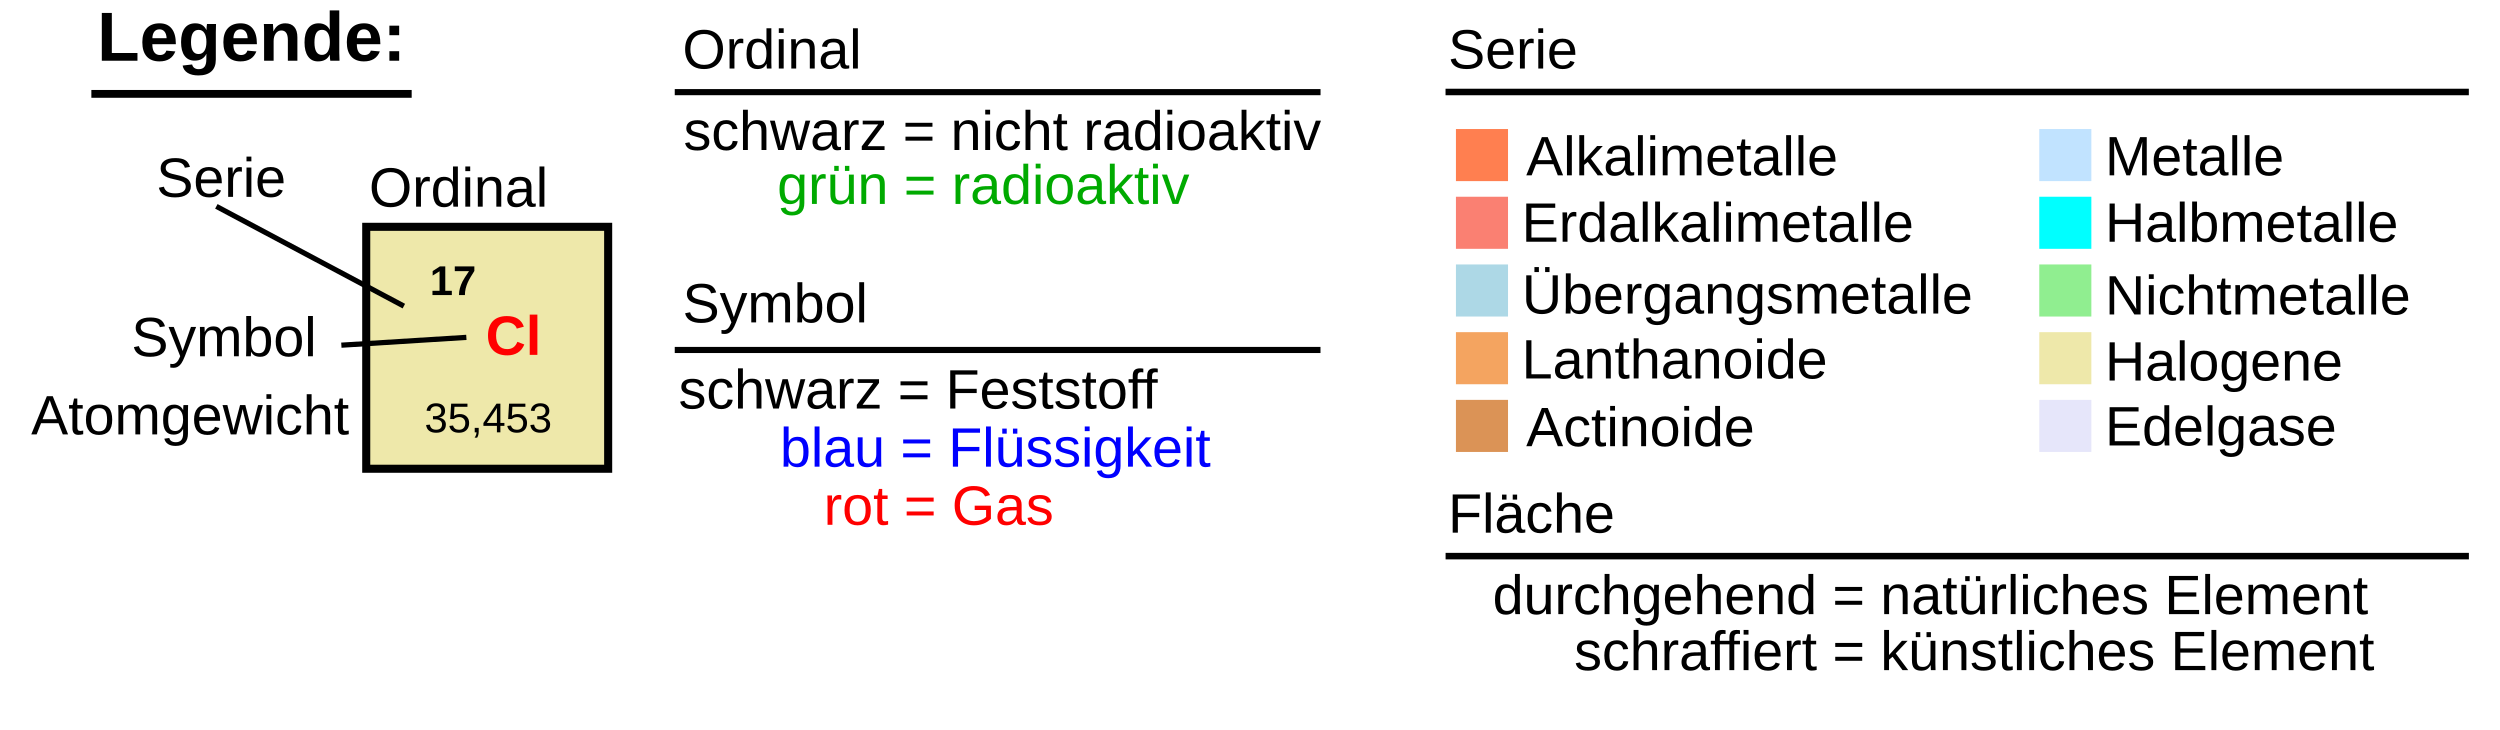
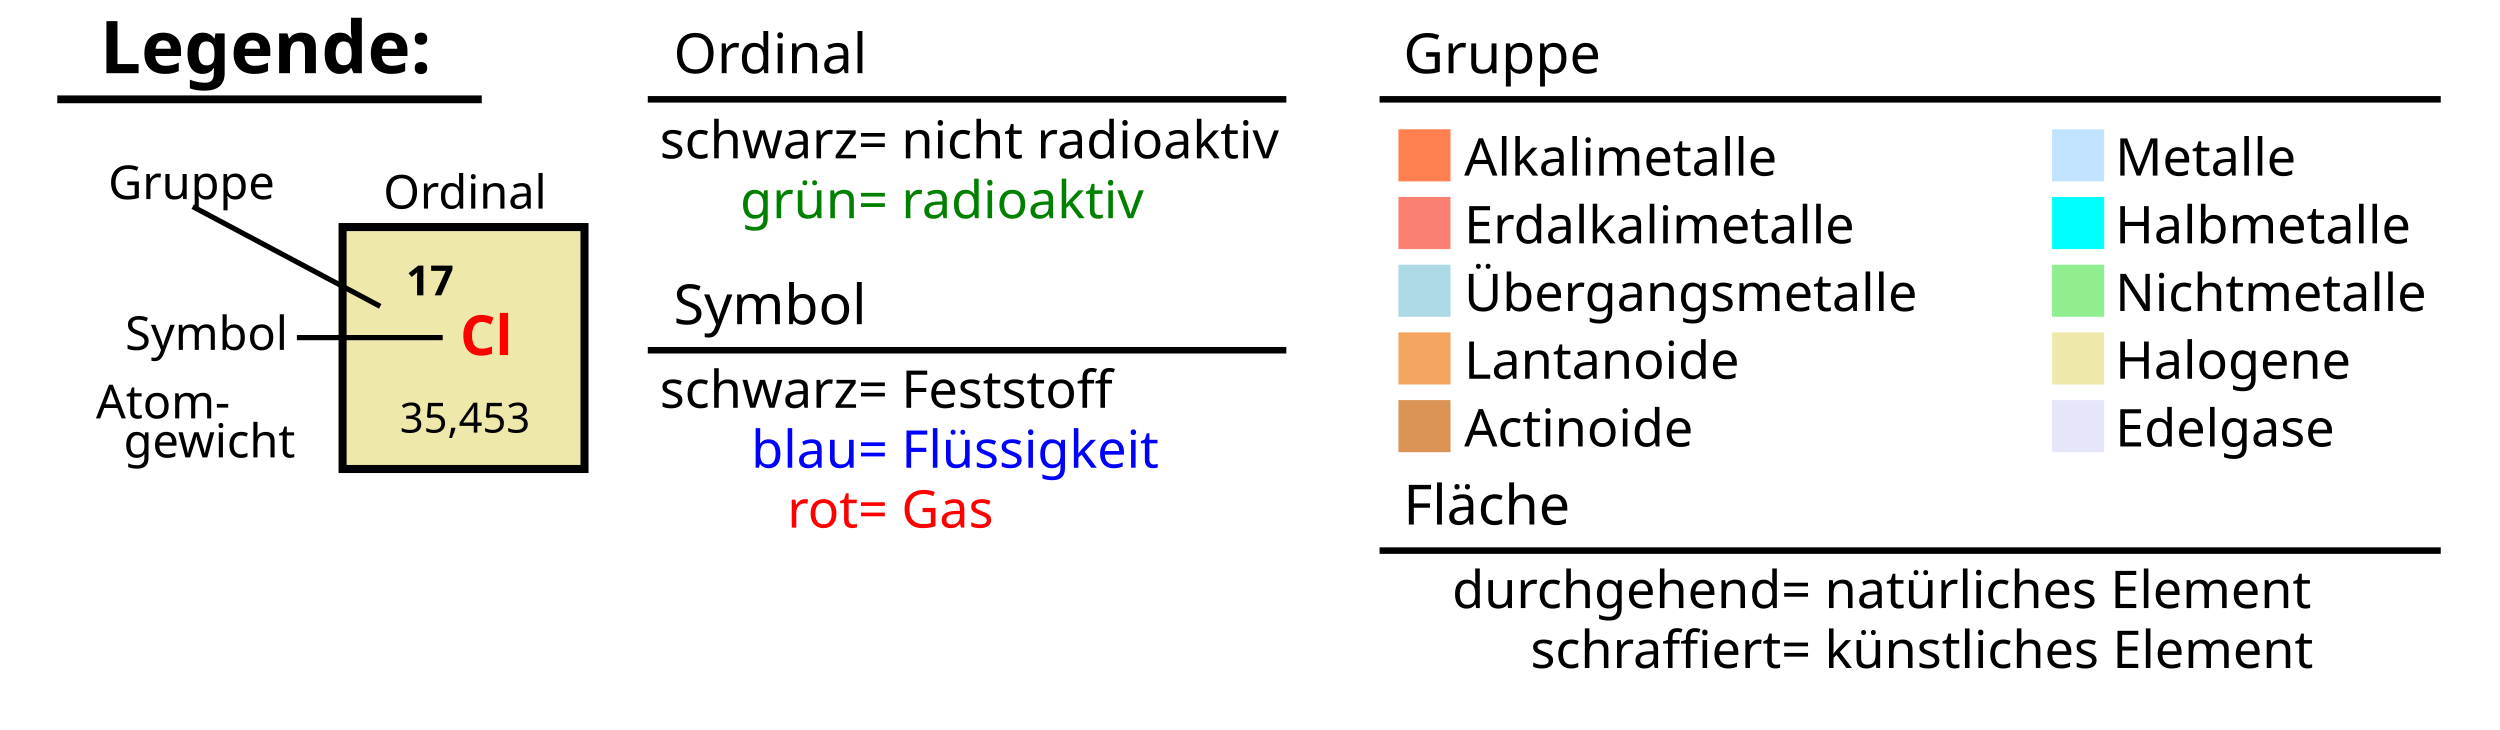
<svg xmlns="http://www.w3.org/2000/svg" width="960" height="280">
-   <g font-family="Liberation Sans">
-     <path d="M140.632 87.096h92.903V180h-92.903z" fill="#eee8aa" font-size="12" stroke="#000" stroke-linecap="square" stroke-width="3.097" />
-     <path d="m155.08 117.55-72-38.304" font-size="12" stroke="#000" stroke-width="2" />
-     <text transform="translate(0 -111.87)" x="207.858" y="248.131" fill="red" font-size="18" font-weight="700" stroke-linecap="square" stroke-width="1.5" text-anchor="end">
-       <tspan font-size="21.333">Cl</tspan>
-     </text>
-     <text transform="translate(0 -111.87)" x="165.052" y="225.182" font-size="18" font-weight="700" stroke-linecap="square" stroke-width="1.5">
-       <tspan font-size="16">17</tspan>
-     </text>
-     <text transform="translate(0 -111.87)" x="163.01" y="277.896" font-size="13.5" stroke-linecap="square" stroke-width="1.5">
-       <tspan font-size="16">35,453</tspan>
-     </text>
-     <text transform="translate(0 -111.87)" x="176.083" y="191.234" font-size="21.333" font-weight="400" stroke-linecap="square" stroke-width="1.5" text-align="center" text-anchor="middle" style="font-feature-settings:normal;font-variant-caps:normal;font-variant-ligatures:normal;font-variant-numeric:normal">
-       <tspan text-align="center" style="font-feature-settings:normal;font-variant-caps:normal;font-variant-ligatures:normal;font-variant-numeric:normal">
-       Ordinal</tspan>
-     </text>
-     <text transform="translate(0 -111.87)" x="121.583" y="248.681" font-size="21.333" font-weight="400" stroke-linecap="square" stroke-width="1.5" text-align="end" text-anchor="end" style="font-feature-settings:normal;font-variant-caps:normal;font-variant-ligatures:normal;font-variant-numeric:normal">
-     Symbol</text>
-     <text transform="translate(0 -111.87)" x="134.083" y="278.682" font-size="21.333" font-weight="400" stroke-linecap="square" stroke-width="1.5" text-align="end" text-anchor="end" style="font-feature-settings:normal;font-variant-caps:normal;font-variant-ligatures:normal;font-variant-numeric:normal">
-       <tspan text-align="end" style="font-feature-settings:normal;font-variant-caps:normal;font-variant-ligatures:normal;font-variant-numeric:normal">
-       Atomgewicht</tspan>
-     </text>
-     <text transform="translate(0 -111.87)" x="84.941" y="187.468" font-size="21.333" font-weight="400" stroke-linecap="square" stroke-width="1.5" text-align="center" text-anchor="middle" style="font-feature-settings:normal;font-variant-caps:normal;font-variant-ligatures:normal;font-variant-numeric:normal">
-       <tspan text-align="center" style="font-feature-settings:normal;font-variant-caps:normal;font-variant-ligatures:normal;font-variant-numeric:normal">
-       Serie</tspan>
-     </text>
-     <text transform="translate(0 -111.87)" x="262.073" y="138.182" font-size="18" stroke-linecap="square" stroke-width="1.5">
-       <tspan font-size="21.333">Ordinal</tspan>
-     </text>
-     <path d="m260.28 35.382h245.63" fill="none" font-size="12" stroke="#000" stroke-linecap="square" stroke-width="2.351" />
-     <text transform="translate(0 -111.87)" x="262.489" y="169.467" font-size="18" font-weight="400" stroke-linecap="square" stroke-width="1.5" style="font-feature-settings:normal;font-variant-caps:normal;font-variant-ligatures:normal;font-variant-numeric:normal">
-       <tspan x="262.489" y="169.467" font-size="21.333">schwarz =
-       nicht radioaktiv</tspan>
-     </text>
-     <text transform="translate(0 -111.87)" x="298.44" y="190.182" fill="#0a0" font-size="18" font-weight="400" stroke-linecap="square" stroke-width="1.5" style="font-feature-settings:normal;font-variant-caps:normal;font-variant-ligatures:normal;font-variant-numeric:normal">
-       <tspan x="298.44" y="190.182" font-size="21.333">grün = radioaktiv</tspan>
-     </text>
-     <text transform="translate(0 -111.87)" x="262.114" y="235.682" font-size="18" stroke-linecap="square" stroke-width="1.5">
-       <tspan font-size="21.333">Symbol</tspan>
-     </text>
-     <path d="m260.28 134.39h245.61" fill="none" font-size="12" stroke="#000" stroke-linecap="square" stroke-width="2.351" />
-     <text transform="translate(0 -111.87)" x="260.583" y="268.753" font-size="18" font-weight="400" stroke-linecap="square" stroke-width="1.5" style="font-feature-settings:normal;font-variant-caps:normal;font-variant-ligatures:normal;font-variant-numeric:normal">
-       <tspan x="260.583" y="268.753" font-size="21.333">schwarz = Feststoff</tspan>
-     </text>
-     <text transform="translate(0 -111.87)" x="299.512" y="291.074" fill="#00f" font-size="18" font-weight="400" stroke-linecap="square" stroke-width="1.5" style="font-feature-settings:normal;font-variant-caps:normal;font-variant-ligatures:normal;font-variant-numeric:normal">
-       <tspan x="299.512" y="291.074" font-size="21.333">blau = Flüssigkeit</tspan>
-     </text>
-     <text transform="translate(0 -111.87)" x="316.298" y="313.396" fill="red" font-size="18" font-weight="400" stroke-linecap="square" stroke-width="1.5" style="font-feature-settings:normal;font-variant-caps:normal;font-variant-ligatures:normal;font-variant-numeric:normal">
-       <tspan x="316.298" y="313.396" font-size="21.333">rot = Gas</tspan>
-     </text>
-     <text transform="translate(0 -111.87)" x="556.084" y="138.182" font-size="18" stroke-linecap="square" stroke-width="1.5">
-       <tspan font-size="21.333">Serie</tspan>
-     </text>
-     <path d="m556.34 35.323h390.44" fill="none" font-size="12" stroke="#000" stroke-linecap="square" stroke-width="2.505" />
-     <path d="m559.08 49.548h20v20h-20z" fill="coral" font-size="12" />
-     <path d="m559.08 75.548h20v20h-20z" fill="salmon" font-size="12" />
-     <path d="m559.08 101.55h20v20h-20z" fill="#add8e6" font-size="12" />
-     <path d="m559.08 127.55h20v20h-20z" fill="#f4a460" font-size="12" />
-     <path d="m559.08 153.55h20v20h-20z" fill="#db9356" font-size="12" />
-     <path d="m783.08 49.548h20v20h-20z" fill="#c1e3ff" font-size="12" />
-     <path d="m783.08 75.548h20v20h-20z" fill="#0ff" font-size="12" />
-     <path d="m783.08 101.55h20v20h-20z" fill="#90ee90" font-size="12" />
-     <path d="m783.08 127.55h20v20h-20z" fill="#eee8aa" font-size="12" />
-     <path d="m783.08 153.55h20v20h-20z" fill="#e6e6fa" font-size="12" />
-     <text transform="translate(0 -111.87)" x="586.043" y="179.208" font-size="21.333" font-weight="400" stroke-linecap="square" stroke-width="1.5" style="font-feature-settings:normal;font-variant-caps:normal;font-variant-ligatures:normal;font-variant-numeric:normal">
-     Alkalimetalle</text>
-     <text transform="translate(0 -111.87)" x="584.335" y="204.708" font-size="21.333" font-weight="400" stroke-linecap="square" stroke-width="1.5" style="font-feature-settings:normal;font-variant-caps:normal;font-variant-ligatures:normal;font-variant-numeric:normal">
-     Erdalkalimetalle</text>
-     <text transform="translate(0 -111.87)" x="584.439" y="232.276" font-size="21.333" font-weight="400" stroke-linecap="square" stroke-width="1.5" style="font-feature-settings:normal;font-variant-caps:normal;font-variant-ligatures:normal;font-variant-numeric:normal">
-     Übergangsmetalle</text>
-     <text transform="translate(0 -111.87)" x="584.335" y="257.208" font-size="21.333" font-weight="400" stroke-linecap="square" stroke-width="1.5" style="font-feature-settings:normal;font-variant-caps:normal;font-variant-ligatures:normal;font-variant-numeric:normal">
-     Lanthanoide</text>
-     <text transform="translate(0 -111.87)" x="586.043" y="283.208" font-size="21.333" font-weight="400" stroke-linecap="square" stroke-width="1.5" style="font-feature-settings:normal;font-variant-caps:normal;font-variant-ligatures:normal;font-variant-numeric:normal">
-     Actinoide</text>
-     <text transform="translate(0 -111.87)" x="808.334" y="179.208" font-size="21.333" font-weight="400" stroke-linecap="square" stroke-width="1.5" style="font-feature-settings:normal;font-variant-caps:normal;font-variant-ligatures:normal;font-variant-numeric:normal">
-     Metalle</text>
-     <text transform="translate(0 -111.87)" x="808.334" y="204.708" font-size="21.333" font-weight="400" stroke-linecap="square" stroke-width="1.5" style="font-feature-settings:normal;font-variant-caps:normal;font-variant-ligatures:normal;font-variant-numeric:normal">
-     Halbmetalle</text>
-     <text transform="translate(0 -111.87)" x="808.334" y="232.636" font-size="21.333" font-weight="400" stroke-linecap="square" stroke-width="1.5" style="font-feature-settings:normal;font-variant-caps:normal;font-variant-ligatures:normal;font-variant-numeric:normal">
-     Nichtmetalle</text>
-     <text transform="translate(0 -111.87)" x="808.334" y="257.99" font-size="21.333" font-weight="400" stroke-linecap="square" stroke-width="1.5" style="font-feature-settings:normal;font-variant-caps:normal;font-variant-ligatures:normal;font-variant-numeric:normal">
-     Halogene</text>
-     <text transform="translate(0 -111.87)" x="808.334" y="282.918" font-size="21.333" font-weight="400" stroke-linecap="square" stroke-width="1.5" style="font-feature-settings:normal;font-variant-caps:normal;font-variant-ligatures:normal;font-variant-numeric:normal">
-     Edelgase</text>
-     <text transform="translate(0 -111.87)" x="556.084" y="316.416" font-size="18" stroke-linecap="square" stroke-width="1.5">
-       <tspan font-size="21.333">Fläche</tspan>
-     </text>
-     <path d="m556.36 213.55h390.44" fill="none" font-size="12" stroke="#000" stroke-linecap="square" stroke-width="2.505" />
-     <text transform="translate(0 -111.87)" x="573.188" y="347.704" font-size="18" font-weight="400" stroke-linecap="square" stroke-width="1.5" style="font-feature-settings:normal;font-variant-caps:normal;font-variant-ligatures:normal;font-variant-numeric:normal">
-       <tspan x="573.188" y="347.704" font-size="21.333">durchgehend = natürliches Element</tspan>
-     </text>
-     <text transform="translate(0 -111.87)" x="604.49" y="369.208" font-size="18" font-weight="400" stroke-linecap="square" stroke-width="1.5" style="font-feature-settings:normal;font-variant-caps:normal;font-variant-ligatures:normal;font-variant-numeric:normal">
-       <tspan x="604.49" y="369.208" font-size="21.333">schraffiert = künstliches Element</tspan>
-     </text>
-     <text transform="translate(0 -111.87)" x="96.583" y="135.182" font-size="24" font-weight="700" stroke-linecap="square" stroke-width="1.5" text-anchor="middle">
-       <tspan font-size="26.667">Legende:</tspan>
-     </text>
-     <path d="m36.583 36.048h120" fill="none" font-size="16" font-weight="700" stroke="#000" stroke-linecap="square" stroke-width="3" />
-     <path d="m179.08 129.55-48 3" font-size="12" stroke="#000" stroke-width="2" />
-   </g>
+ !--- legend text --&gt;
+   <text x="102.0" y="28.1" font-family="Noto Sans" fill="#0" text-anchor="middle">
+     <tspan font-size="28" font-weight="700">Legende:</tspan>
+   </text>
+   <path d="m23.5 38.143h160" fill="none" stroke="#000" stroke-linecap="square" stroke-width="3.0" />
+ !--- ordinal text --&gt;
+   <text x="178.55" y="80.1" font-family="Noto Sans" fill="#0" text-anchor="middle">
+     <tspan font-size="18">Ordinal</tspan>
+   </text>
+   <path d="m131.55 87.191h92.903v92.903h-92.903z" fill="#eee8aa" stroke="#000" stroke-linecap="square" stroke-width="3.097" />
+   <text x="73.53" y="76.453" font-family="Noto Sans" fill="#0" text-anchor="middle">
+     <tspan font-size="18">Gruppe</tspan>
+   </text>
+   <path d="m146 117.64-72-38.304" stroke="#000" stroke-width="2" />
+   <text x="155.968" y="113.407" font-family="Noto Sans" fill="#0" text-anchor="begin">
+     <tspan font-size="16" font-weight="700">17</tspan>
+   </text>
+   <text x="110.55" y="134.356" font-family="Noto Sans" fill="#0" text-anchor="end">
+     <tspan font-size="18">Symbol</tspan>
+   </text>38.143
+ 
+   <path d="m170 129.64h-56" stroke="#000" stroke-width="2" />
+   <text x="196.774" y="136.356" font-family="Noto Sans" fill="red" text-anchor="end">
+     <tspan font-size="21.333" font-weight="700">Cl</tspan>
+   </text>
+   <text x="36.84" y="160.654" font-family="Noto Sans" fill="#0">
+     <tspan font-size="18">Atom-</tspan>
+     <tspan dx="-44" dy="15" font-size="18">gewicht</tspan>
+   </text>
+   <text x="178.55" y="166.121" font-family="Noto Sans" fill="#0" text-anchor="middle">
+     <tspan font-size="16">35,453</tspan>
+   </text>
+   <text x="258.66" y="28.1" font-family="Noto Sans" fill="#0">
+     <tspan font-size="21.333">Ordinal</tspan>
+   </text>
+   <path d="m250.0 38.143h242.7" fill="none" stroke="#000" stroke-linecap="square" stroke-width="2.5" />
+   <text x="329.5" y="60.8" font-family="Noto Sans" fill="#0" text-anchor="end">
+     <tspan font-size="20">schwarz </tspan>
+   </text>
+   <text x="329.5" y="60.8" font-family="Noto Sans" fill="#0" text-anchor="start">
+     <tspan font-size="20">= nicht radioaktiv</tspan>
+   </text>
+   <text x="329.5" y="83.8" font-family="Noto Sans" fill="green" text-anchor="end">
+     <tspan font-size="20">grün </tspan>
+   </text>
+   <text x="329.5" y="83.8" font-family="Noto Sans" fill="green" text-anchor="start">
+     <tspan font-size="20">= radioaktiv</tspan>
+   </text>
+   <text x="258.66" y="124.5" font-family="Noto Sans" fill="#0">
+     <tspan font-size="21.333">Symbol</tspan>
+   </text>
+   <path d="m250.0 134.49h242.7" fill="none" stroke="#000" stroke-linecap="square" stroke-width="2.5" />
+   <text x="329.5" y="156.6" font-family="Noto Sans" fill="#0" text-anchor="end">
+     <tspan font-size="20">schwarz </tspan>
+   </text>
+   <text x="329.5" y="156.6" font-family="Noto Sans" fill="#0" text-anchor="start">
+     <tspan font-size="20">= Feststoff</tspan>
+   </text>
+   <text x="329.5" y="179.6" font-family="Noto Sans" fill="blue" text-anchor="end">
+     <tspan font-size="20">blau </tspan>
+   </text>
+   <text x="329.5" y="179.6" font-family="Noto Sans" fill="blue" text-anchor="start">
+     <tspan font-size="20">= Flüssigkeit</tspan>
+   </text>
+   <text x="329.5" y="202.6" font-family="Noto Sans" fill="red" text-anchor="end">
+     <tspan font-size="20">rot </tspan>
+   </text>
+   <text x="329.5" y="202.6" font-family="Noto Sans" fill="red" text-anchor="start">
+     <tspan font-size="20">= Gas</tspan>
+   </text>
+   <text x="538.928" y="28.1" font-family="Noto Sans" fill="#0">
+     <tspan font-size="21.333">Gruppe</tspan>
+   </text>
+   <path d="m531.0 38.143h405.0" fill="none" stroke="#000" stroke-linecap="square" stroke-width="2.5" />
+   <path d="m537 49.643h20v20h-20z" fill="coral" />
+   <path d="m537 75.643h20v20h-20z" fill="salmon" />
+   <path d="m537 101.64h20v20h-20z" fill="#add8e6" />
+   <path d="m537 127.64h20v20h-20z" fill="#f4a460" />
+   <path d="m537 153.64h20v20h-20z" fill="#db9356" />
+   <path d="m788 49.643h20v20h-20z" fill="#c1e3ff" />
+   <path d="m788 75.643h20v20h-20z" fill="#0ff" />
+   <path d="m788 101.64h20v20h-20z" fill="#90ee90" />
+   <path d="m788 127.64h20v20h-20z" fill="#eee8aa" />
+   <path d="m788 153.64h20v20h-20z" fill="#e6e6fa" />
+   <text x="562.25" y="67.433" font-family="Noto Sans" font-size="20" fill="#0">Alkalimetalle</text>
+   <text x="562.25" y="93.433" font-family="Noto Sans" font-size="20" fill="#0">Erdalkalimetalle</text>
+   <text x="562.25" y="119.433" font-family="Noto Sans" font-size="20" fill="#0">Übergangsmetalle</text>
+   <text x="562.25" y="145.433" font-family="Noto Sans" font-size="20" fill="#0">Lantanoide</text>
+   <text x="562.25" y="171.433" font-family="Noto Sans" font-size="20" fill="#0">Actinoide</text>
+   <text x="812.25" y="67.433" font-family="Noto Sans" font-size="20" fill="#0">Metalle</text>
+   <text x="812.25" y="93.433" font-family="Noto Sans" font-size="20" fill="#0">Halbmetalle</text>
+   <text x="812.25" y="119.433" font-family="Noto Sans" font-size="20" fill="#0">Nichtmetalle</text>
+   <text x="812.25" y="145.433" font-family="Noto Sans" font-size="20" fill="#0">Halogene</text>
+   <text x="812.25" y="171.433" font-family="Noto Sans" font-size="20" fill="#0">Edelgase</text>
+   <text x="538.928" y="201.433" font-family="Noto Sans" fill="#0">
+     <tspan font-size="21.333">Fläche</tspan>
+   </text>
+   <path d="m531.0 211.43h405.0" fill="none" stroke="#000" stroke-linecap="square" stroke-width="2.5" />
+   <text x="684.0" y="233.5" font-family="Noto Sans" fill="#0" text-anchor="end">
+     <tspan font-size="20">durchgehend </tspan>
+   </text>
+   <text x="684.0" y="233.5" font-family="Noto Sans" fill="#0" text-anchor="start">
+     <tspan font-size="20">= natürliches Element</tspan>
+   </text>
+   <text x="684.0" y="256.5" font-family="Noto Sans" fill="#0" text-anchor="end">
+     <tspan font-size="20">schraffiert </tspan>
+   </text>
+   <text x="684.0" y="256.5" font-family="Noto Sans" fill="#0" text-anchor="start">
+     <tspan font-size="20">= künstliches Element</tspan>
+   </text>
</svg>
